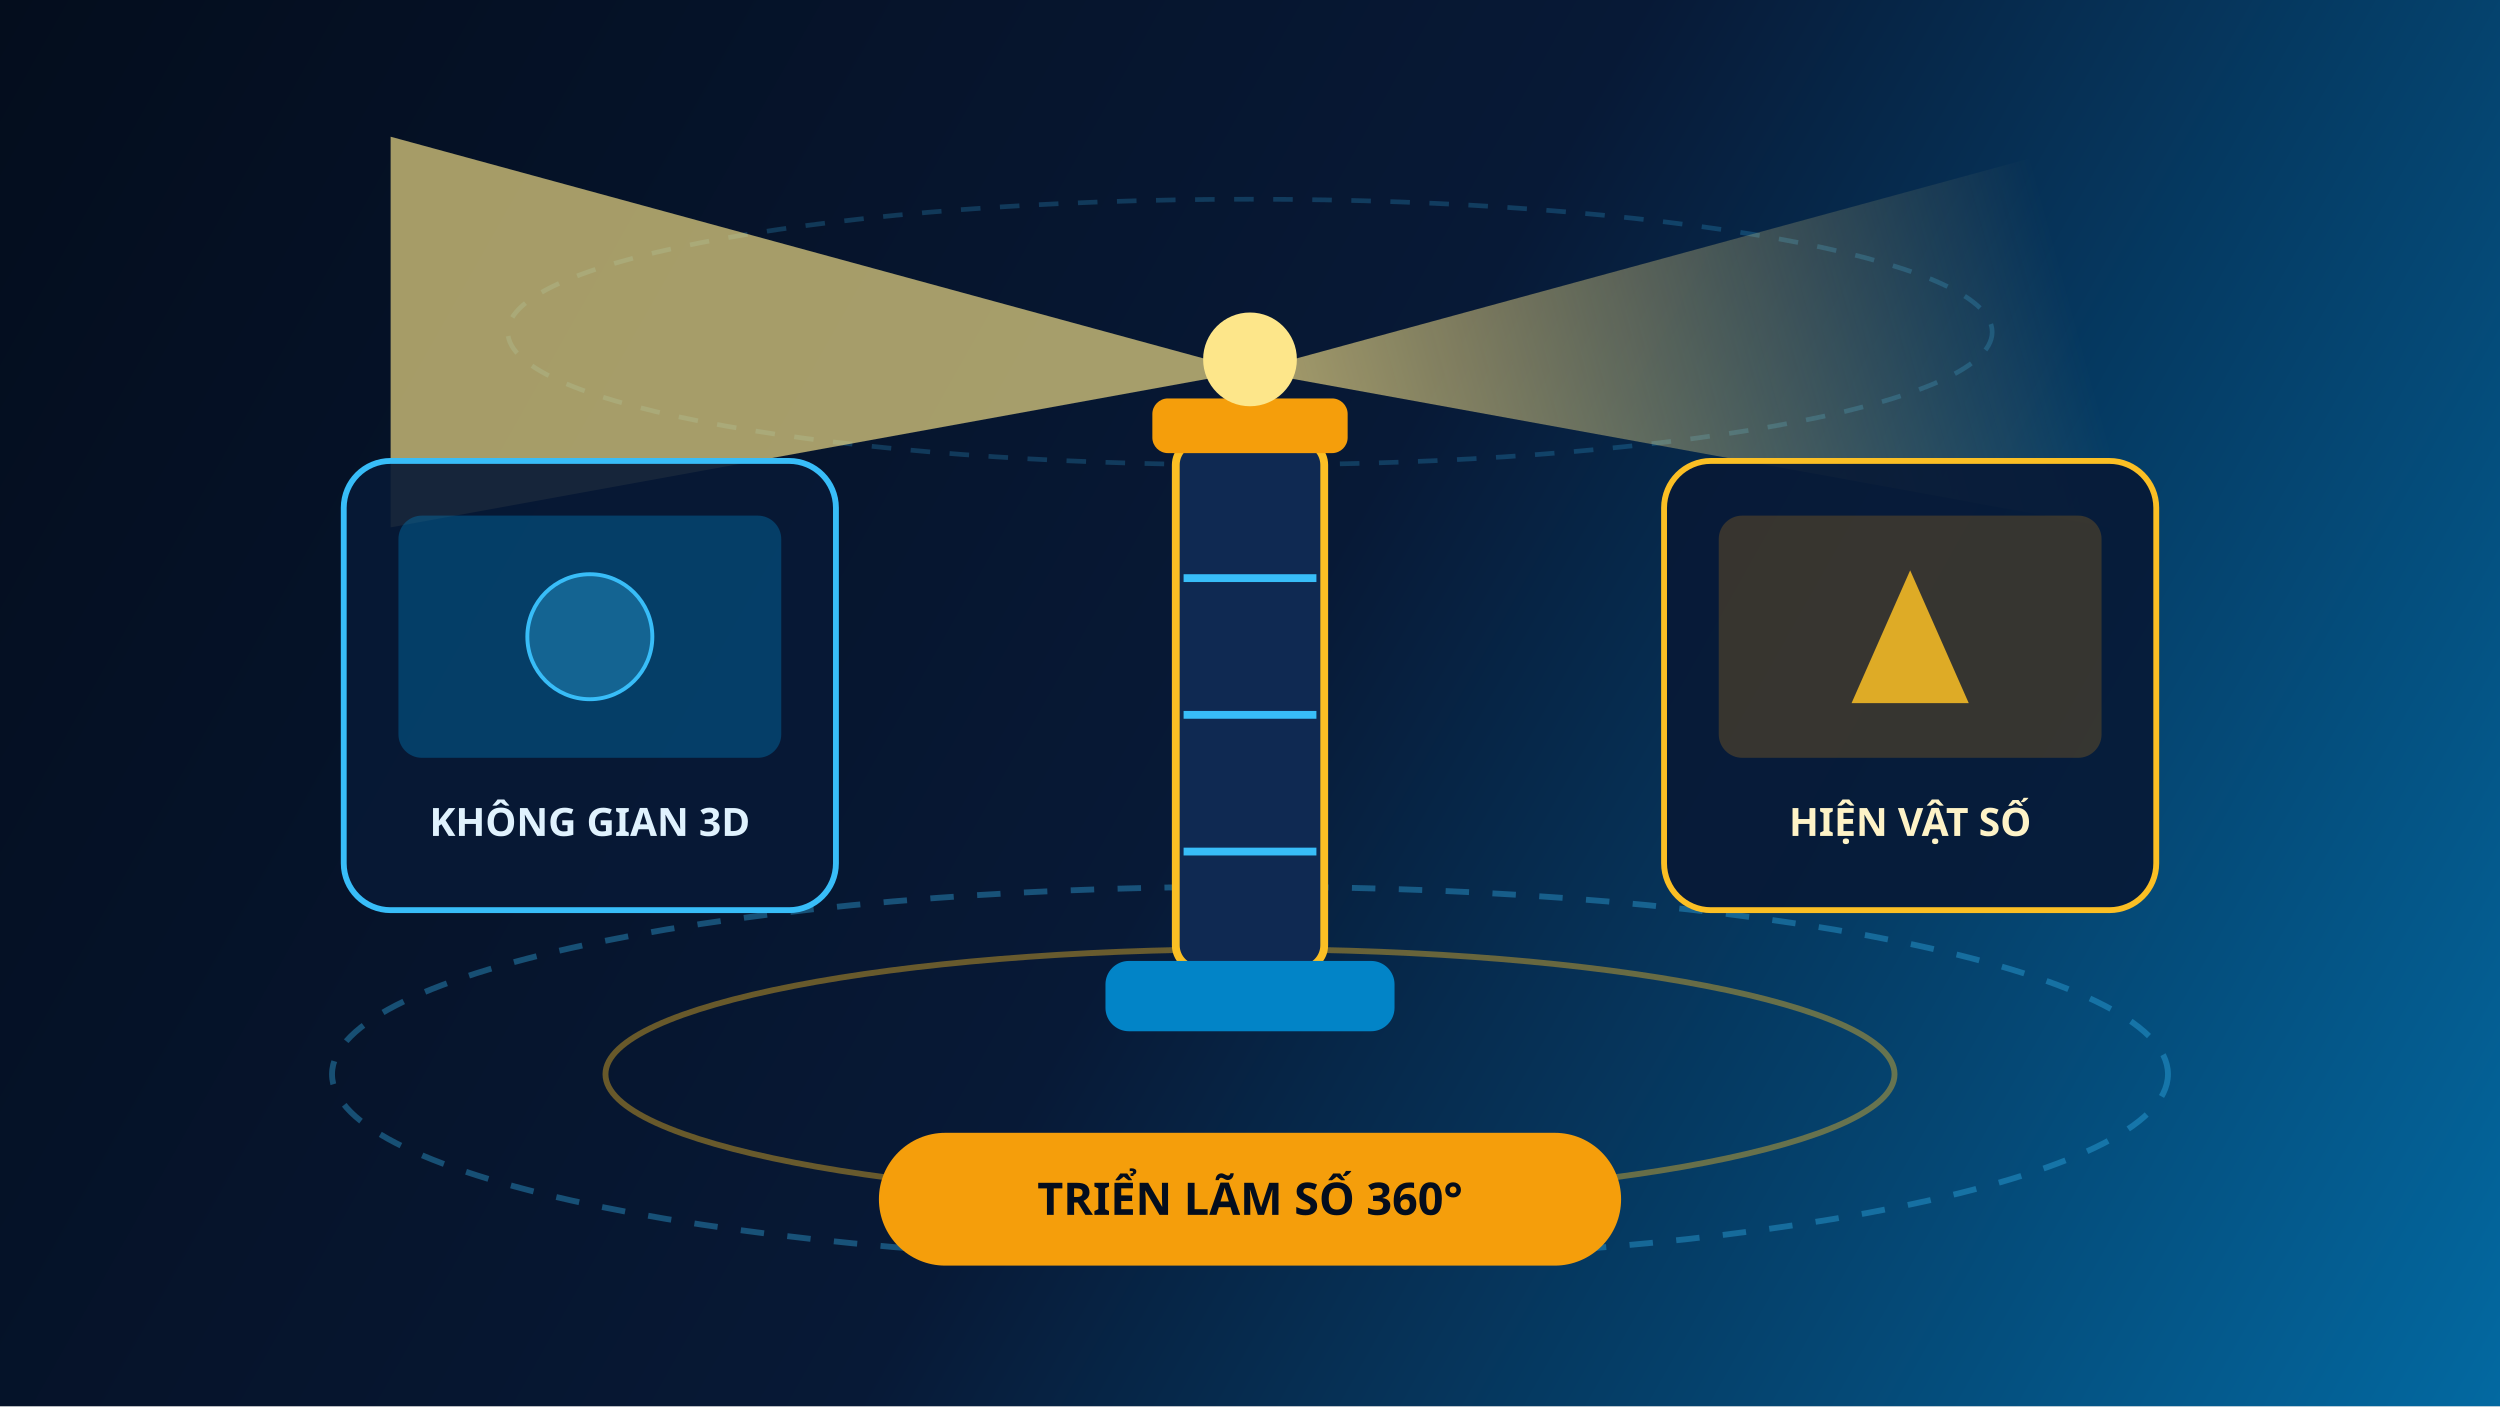
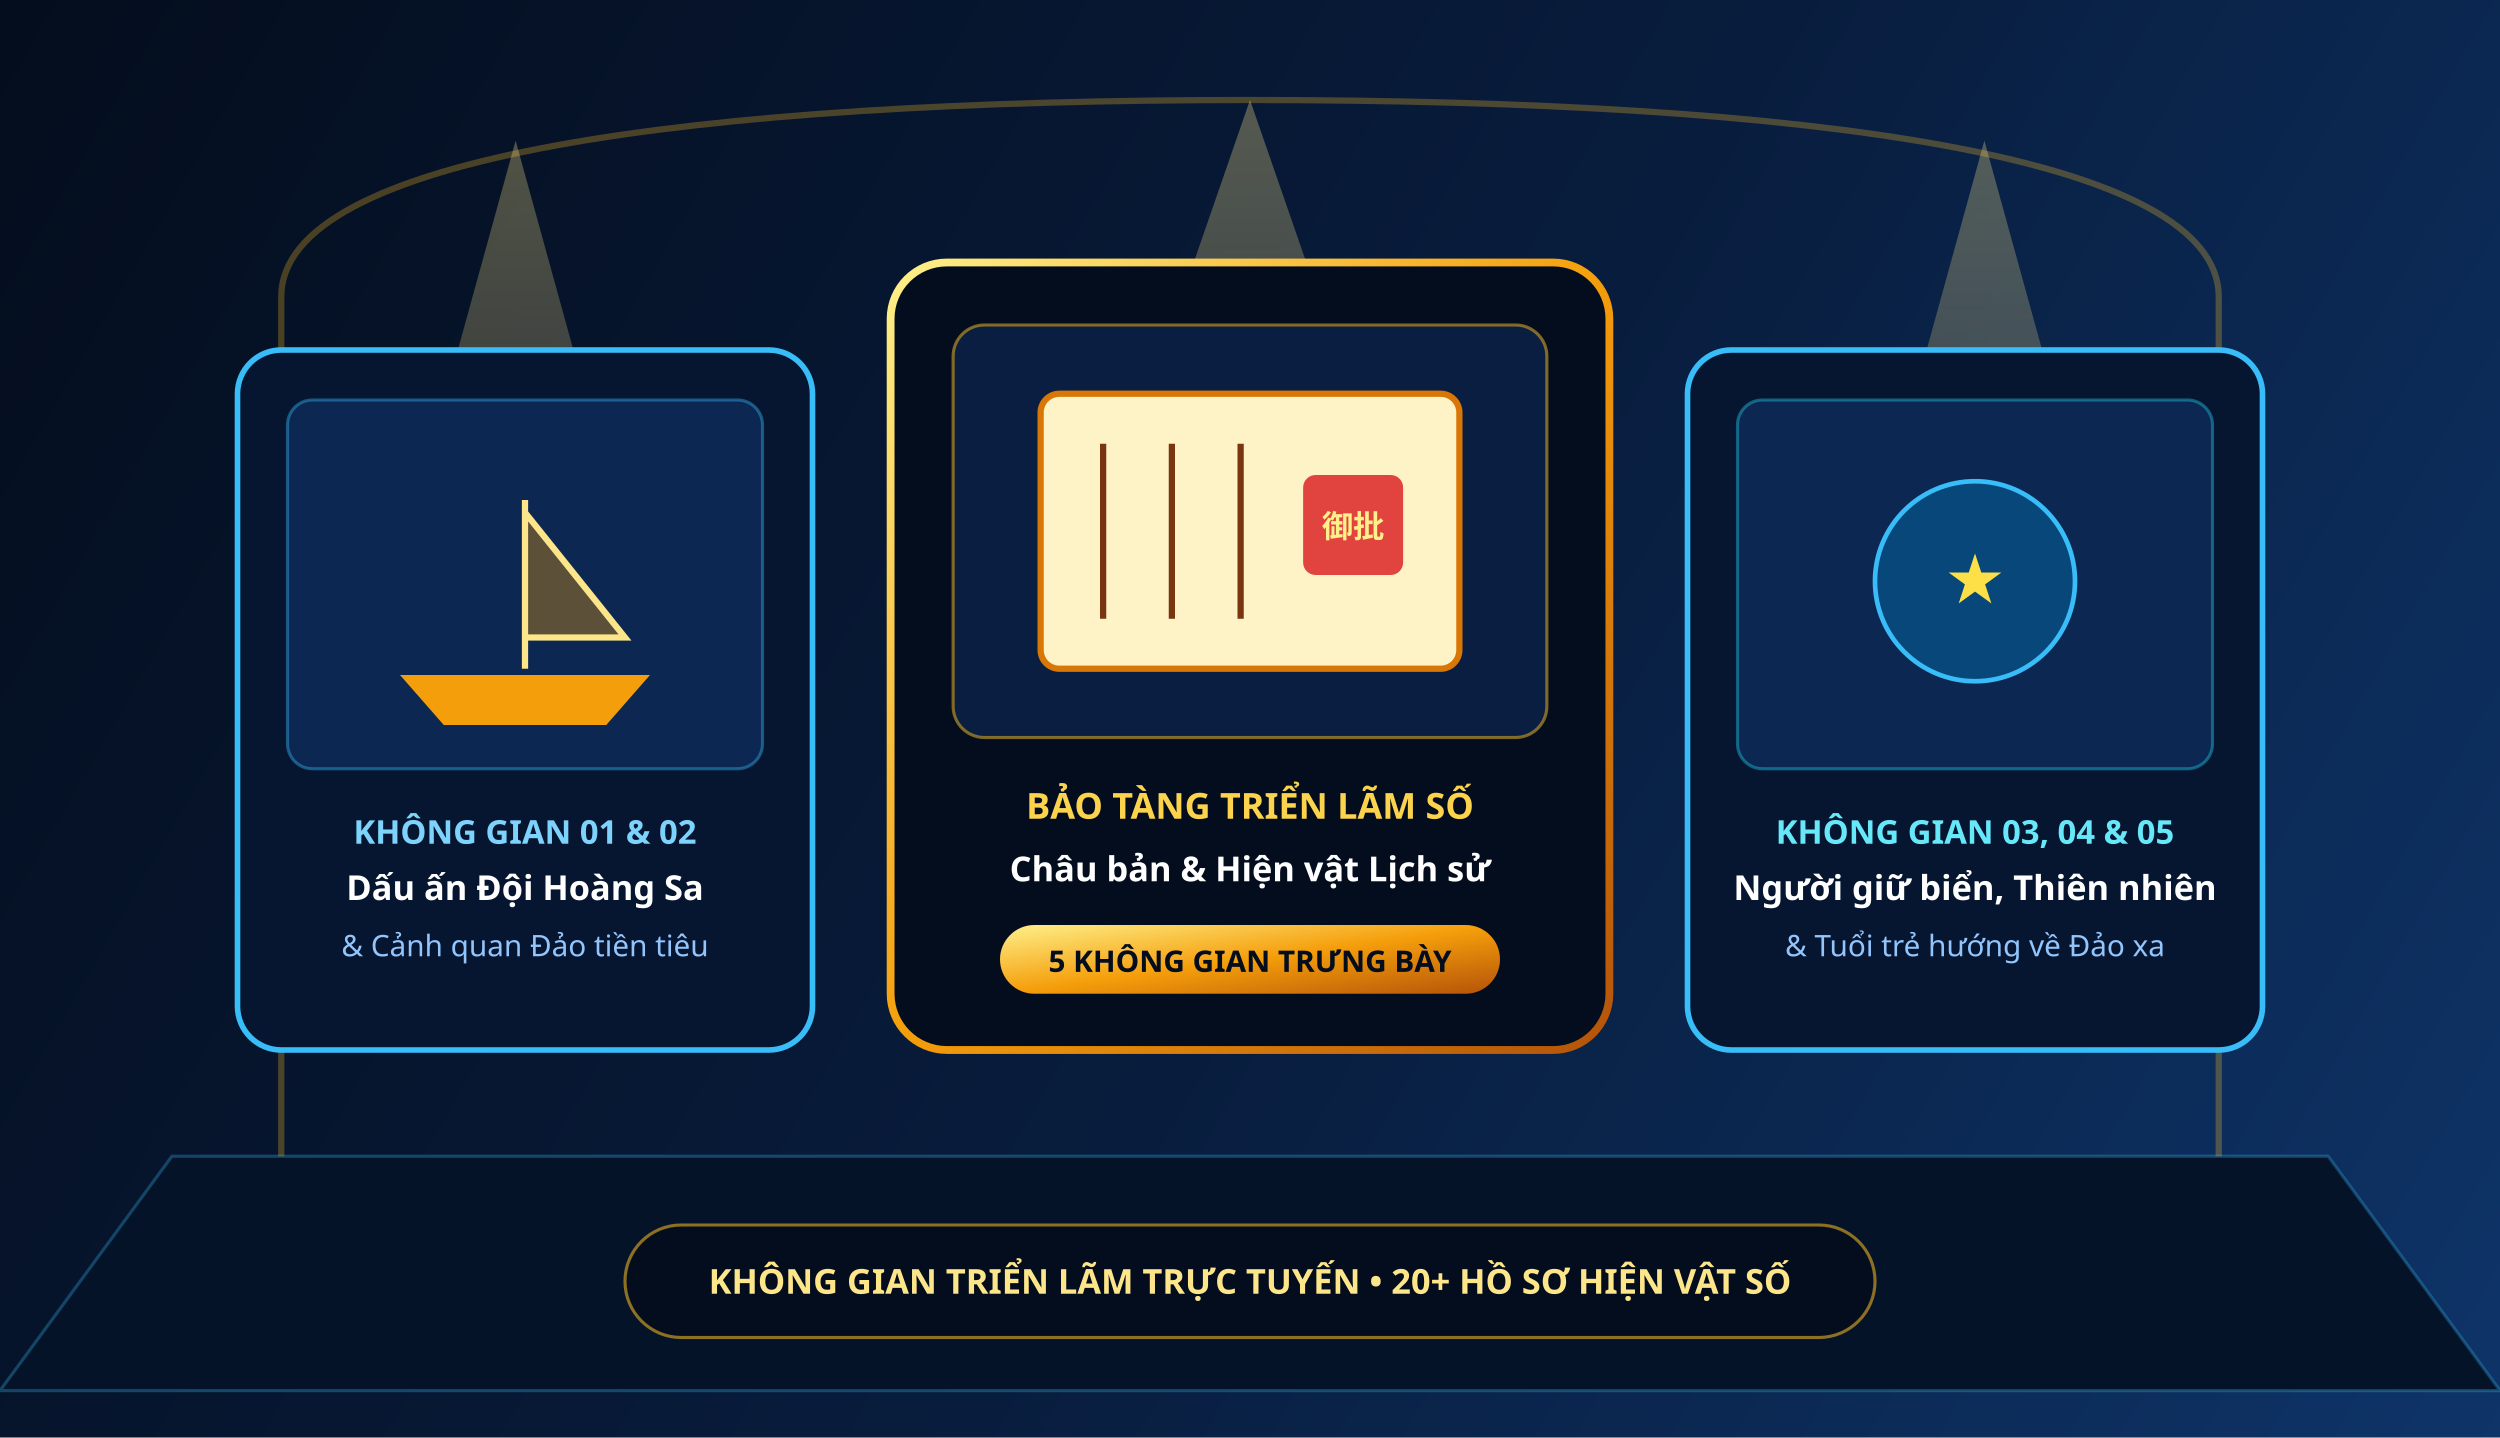
- <svg xmlns="http://www.w3.org/2000/svg" viewBox="0 0 640 360" fill="none">
+ <svg xmlns="http://www.w3.org/2000/svg" viewBox="0 0 800 460" fill="none">
  <defs>
-     <linearGradient id="bgExpo" x1="0" y1="0" x2="640" y2="360" gradientUnits="userSpaceOnUse">
+     <linearGradient id="museumBg" x1="0" y1="0" x2="800" y2="460" gradientUnits="userSpaceOnUse">
      <stop offset="0%" stop-color="#040D1D" />
-       <stop offset="50%" stop-color="#071936" />
-       <stop offset="100%" stop-color="#0369A1" />
+       <stop offset="52%" stop-color="#081C3C" />
+       <stop offset="100%" stop-color="#0E3468" />
    </linearGradient>
-     <linearGradient id="beamGrad" x1="320" y1="95" x2="520" y2="40" gradientUnits="userSpaceOnUse">
-       <stop offset="0%" stop-color="#FDE68A" stop-opacity="0.65" />
+     <linearGradient id="spotLight" x1="400" y1="30" x2="400" y2="340" gradientUnits="userSpaceOnUse">
+       <stop offset="0%" stop-color="#FDE68A" stop-opacity="0.32" />
      <stop offset="100%" stop-color="#FDE68A" stop-opacity="0" />
    </linearGradient>
+     <linearGradient id="goldFrame" x1="0" y1="0" x2="1" y2="1">
+       <stop offset="0%" stop-color="#FEF08A" />
+       <stop offset="50%" stop-color="#F59E0B" />
+       <stop offset="100%" stop-color="#B45309" />
+     </linearGradient>
  </defs>
-   <rect width="640" height="360" fill="url(#bgExpo)" />
-   <ellipse cx="320" cy="275" rx="235" ry="48" stroke="#38BDF8" stroke-opacity="0.35" stroke-width="1.5" stroke-dasharray="6 6" />
-   <ellipse cx="320" cy="275" rx="165" ry="32" stroke="#FBBF24" stroke-opacity="0.4" stroke-width="1.5" />
-   <ellipse cx="320" cy="85" rx="190" ry="34" stroke="#38BDF8" stroke-opacity="0.22" stroke-width="1.2" stroke-dasharray="5 5" />
-   <polygon points="320,95 540,35 540,135" fill="url(#beamGrad)" />
-   <polygon points="320,95 100,35 100,135" fill="url(#beamGrad)" />
-   <g transform="translate(88, 118)">
-     <rect width="126" height="115" rx="12" fill="#071936" fill-opacity="0.9" stroke="#38BDF8" stroke-width="1.5" />
-     <rect x="14" y="14" width="98" height="62" rx="6" fill="#0284C7" fill-opacity="0.35" />
-     <circle cx="63" cy="45" r="16" fill="#38BDF8" fill-opacity="0.3" stroke="#38BDF8" />
-     <text x="63" y="96" text-anchor="middle" fill="#E0F2FE" font-family="sans-serif" font-size="10" font-weight="700">KHÔNG GIAN 3D</text>
+   <rect width="800" height="460" fill="url(#museumBg)" />
+   <path d="M55 370 L745 370 L800 445 L0 445 Z" fill="#051329" stroke="#38BDF8" stroke-opacity="0.3" />
+   <path d="M90 370 L90 95 C90 50, 220 32, 400 32 C580 32, 710 50, 710 95 L710 370" stroke="#FBBF24" stroke-opacity="0.28" stroke-width="2" fill="none" />
+   <polygon points="165,45 85,335 245,335" fill="url(#spotLight)" />
+   <polygon points="400,32 295,335 505,335" fill="url(#spotLight)" />
+   <polygon points="635,45 555,335 715,335" fill="url(#spotLight)" />
+   <g transform="translate(76, 112)">
+     <rect width="184" height="224" rx="14" fill="#061631" stroke="#38BDF8" stroke-width="1.8" />
+     <rect x="16" y="16" width="152" height="118" rx="8" fill="#0B2752" stroke="#38BDF8" stroke-opacity="0.4" />
+     <path d="M52 104 L132 104 L118 120 L66 120 Z" fill="#F59E0B" />
+     <path d="M92 48 L92 102 M92 52 L124 92 L92 92 Z" stroke="#FDE68A" stroke-width="2" fill="#F59E0B" fill-opacity="0.35" />
+     <text x="92" y="158" text-anchor="middle" fill="#7DD3FC" font-family="sans-serif" font-size="10.5" font-weight="800">KHÔNG GIAN 01 &amp; 02</text>
+     <text x="92" y="176" text-anchor="middle" fill="#FFFFFF" font-family="sans-serif" font-size="11" font-weight="700">Dấu ấn Đội Hoàng Sa</text>
+     <text x="92" y="194" text-anchor="middle" fill="#93C5FD" font-family="sans-serif" font-size="9.5">&amp; Cảnh quan Đảo tiền tiêu</text>
  </g>
-   <g transform="translate(426, 118)">
-     <rect width="126" height="115" rx="12" fill="#071936" fill-opacity="0.9" stroke="#FBBF24" stroke-width="1.5" />
-     <rect x="14" y="14" width="98" height="62" rx="6" fill="#F59E0B" fill-opacity="0.2" />
-     <polygon points="63,28 78,62 48,62" fill="#FBBF24" opacity="0.85" />
-     <text x="63" y="96" text-anchor="middle" fill="#FEF3C7" font-family="sans-serif" font-size="10" font-weight="700">HIỆN VẬT SỐ</text>
+   <g transform="translate(285, 84)">
+     <rect width="230" height="252" rx="18" fill="#040D1D" stroke="url(#goldFrame)" stroke-width="2.5" />
+     <rect x="20" y="20" width="190" height="132" rx="10" fill="#091E40" stroke="#FBBF24" stroke-opacity="0.5" />
+     <rect x="48" y="42" width="134" height="88" rx="6" fill="#FEF3C7" stroke="#D97706" stroke-width="2" />
+     <line x1="68" y1="58" x2="68" y2="114" stroke="#78350F" stroke-width="2" />
+     <line x1="90" y1="58" x2="90" y2="114" stroke="#78350F" stroke-width="2" />
+     <line x1="112" y1="58" x2="112" y2="114" stroke="#78350F" stroke-width="2" />
+     <rect x="132" y="68" width="32" height="32" rx="4" fill="#DC2626" fill-opacity="0.85" />
+     <text x="148" y="88" text-anchor="middle" fill="#FEF08A" font-family="serif" font-size="10" font-weight="900">御批</text>
+     <text x="115" y="178" text-anchor="middle" fill="#FCD34D" font-family="sans-serif" font-size="11.5" font-weight="900">BẢO TÀNG TRIỂN LÃM SỐ</text>
+     <text x="115" y="198" text-anchor="middle" fill="#FFFFFF" font-family="sans-serif" font-size="11" font-weight="700">Châu bản &amp; Hiện vật Lịch sử</text>
+     <rect x="35" y="212" width="160" height="22" rx="11" fill="url(#goldFrame)" />
+     <text x="115" y="227" text-anchor="middle" fill="#040D1D" font-family="sans-serif" font-size="9.5" font-weight="900">5 KHÔNG GIAN TRƯNG BÀY</text>
  </g>
-   <g transform="translate(275, 68)">
-     <rect x="26" y="45" width="38" height="135" rx="6" fill="#0F2952" stroke="#FBBF24" stroke-width="2" />
-     <rect x="20" y="34" width="50" height="14" rx="4" fill="#F59E0B" />
-     <circle cx="45" cy="24" r="12" fill="#FDE68A" />
-     <line x1="28" y1="80" x2="62" y2="80" stroke="#38BDF8" stroke-width="2" />
-     <line x1="28" y1="115" x2="62" y2="115" stroke="#38BDF8" stroke-width="2" />
-     <line x1="28" y1="150" x2="62" y2="150" stroke="#38BDF8" stroke-width="2" />
-     <rect x="8" y="178" width="74" height="18" rx="6" fill="#0284C7" />
+   <g transform="translate(540, 112)">
+     <rect width="184" height="224" rx="14" fill="#061631" stroke="#38BDF8" stroke-width="1.8" />
+     <rect x="16" y="16" width="152" height="118" rx="8" fill="#0B2752" stroke="#22D3EE" stroke-opacity="0.4" />
+     <circle cx="92" cy="74" r="32" fill="#0284C7" fill-opacity="0.35" stroke="#38BDF8" stroke-width="1.5" />
+     <text x="92" y="81" text-anchor="middle" fill="#FDE047" font-family="sans-serif" font-size="22" font-weight="900">★</text>
+     <text x="92" y="158" text-anchor="middle" fill="#67E8F9" font-family="sans-serif" font-size="10.5" font-weight="800">KHÔNG GIAN 03, 04 &amp; 05</text>
+     <text x="92" y="176" text-anchor="middle" fill="#FFFFFF" font-family="sans-serif" font-size="11" font-weight="700">Người giữ biển, Thiên nhiên</text>
+     <text x="92" y="194" text-anchor="middle" fill="#93C5FD" font-family="sans-serif" font-size="9.5">&amp; Tuổi trẻ hướng về Đảo xa</text>
  </g>
-   <rect x="225" y="290" width="190" height="34" rx="17" fill="#F59E0B" />
-   <text x="320" y="311" text-anchor="middle" fill="#040D1D" font-family="sans-serif" font-size="11.5" font-weight="900">TRIỂN LÃM SỐ 360°</text>
+   <rect x="200" y="392" width="400" height="36" rx="18" fill="#040D1D" stroke="#FBBF24" stroke-opacity="0.55" />
+   <text x="400" y="414" text-anchor="middle" fill="#FDE68A" font-family="sans-serif" font-size="11" font-weight="800">KHÔNG GIAN TRIỂN LÃM TRỰC TUYẾN • 20+ HỒ SƠ HIỆN VẬT SỐ</text>
</svg>
